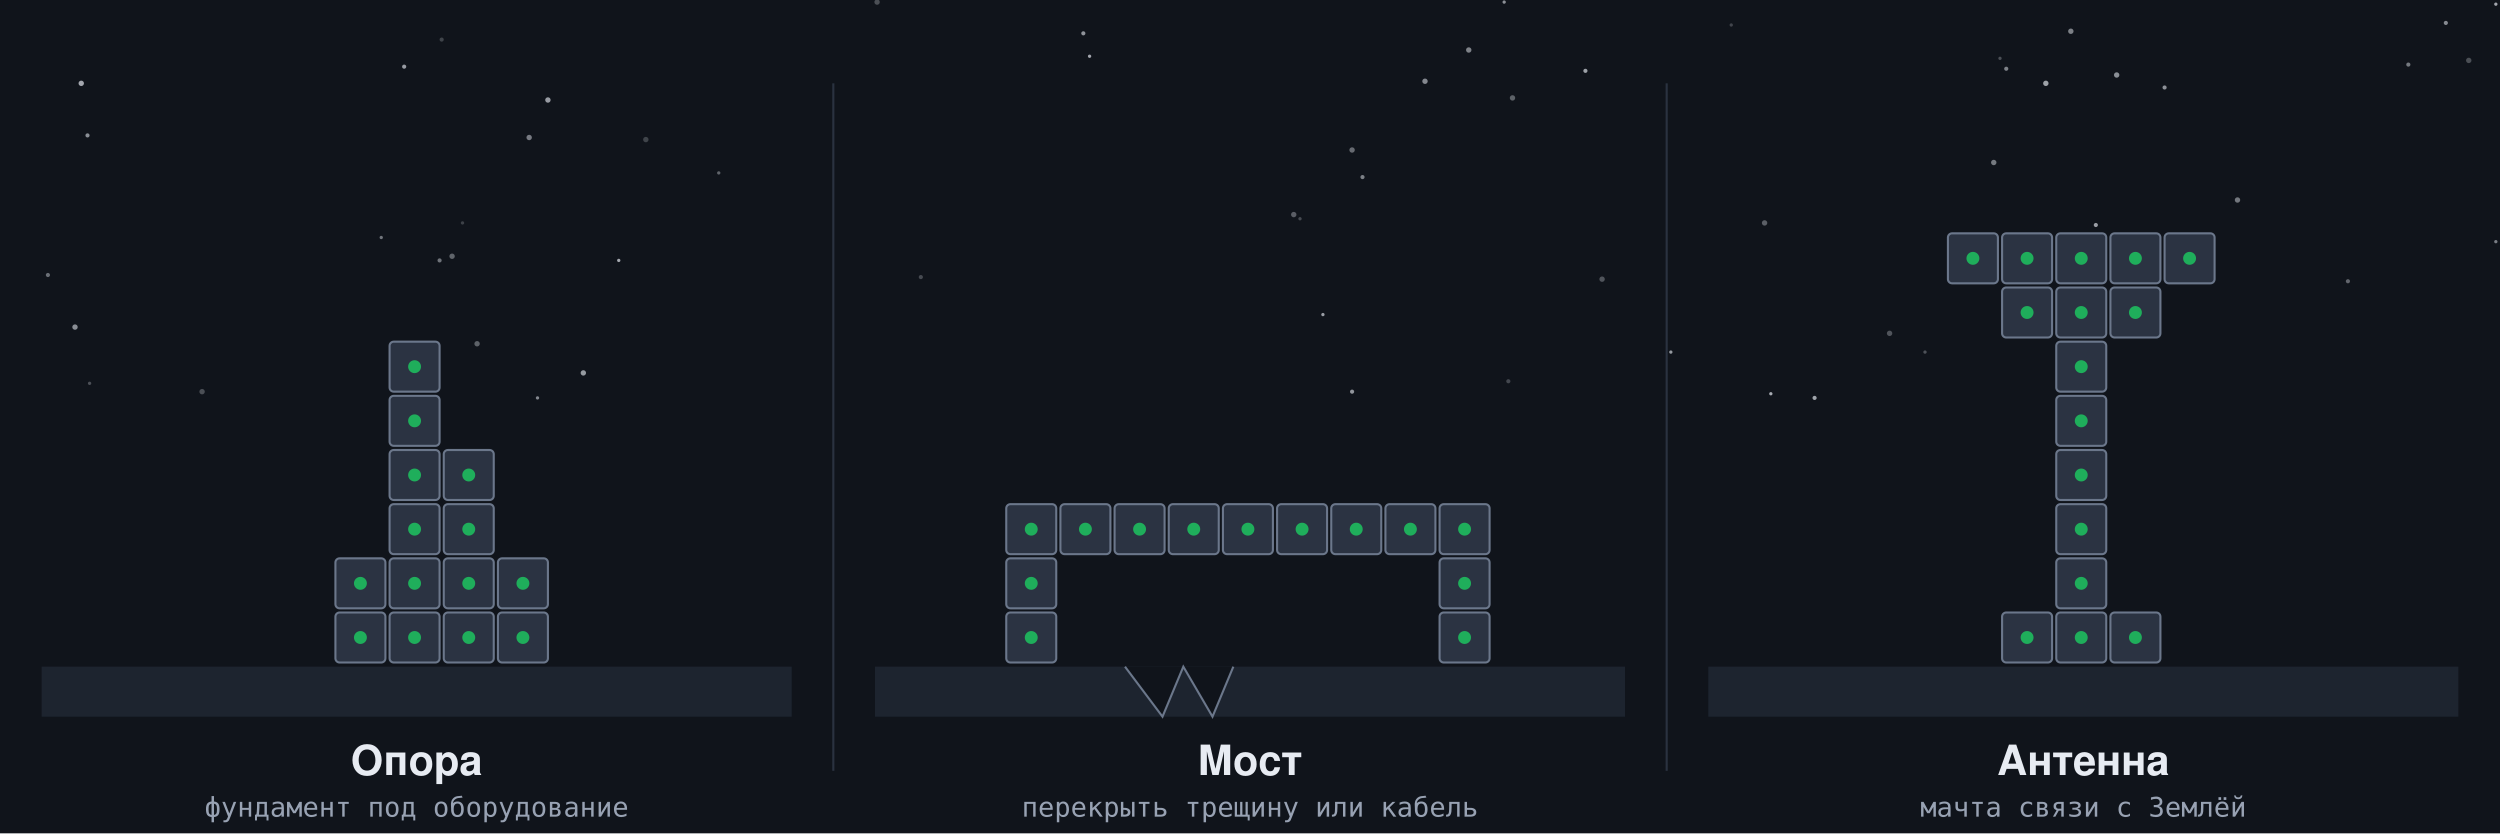
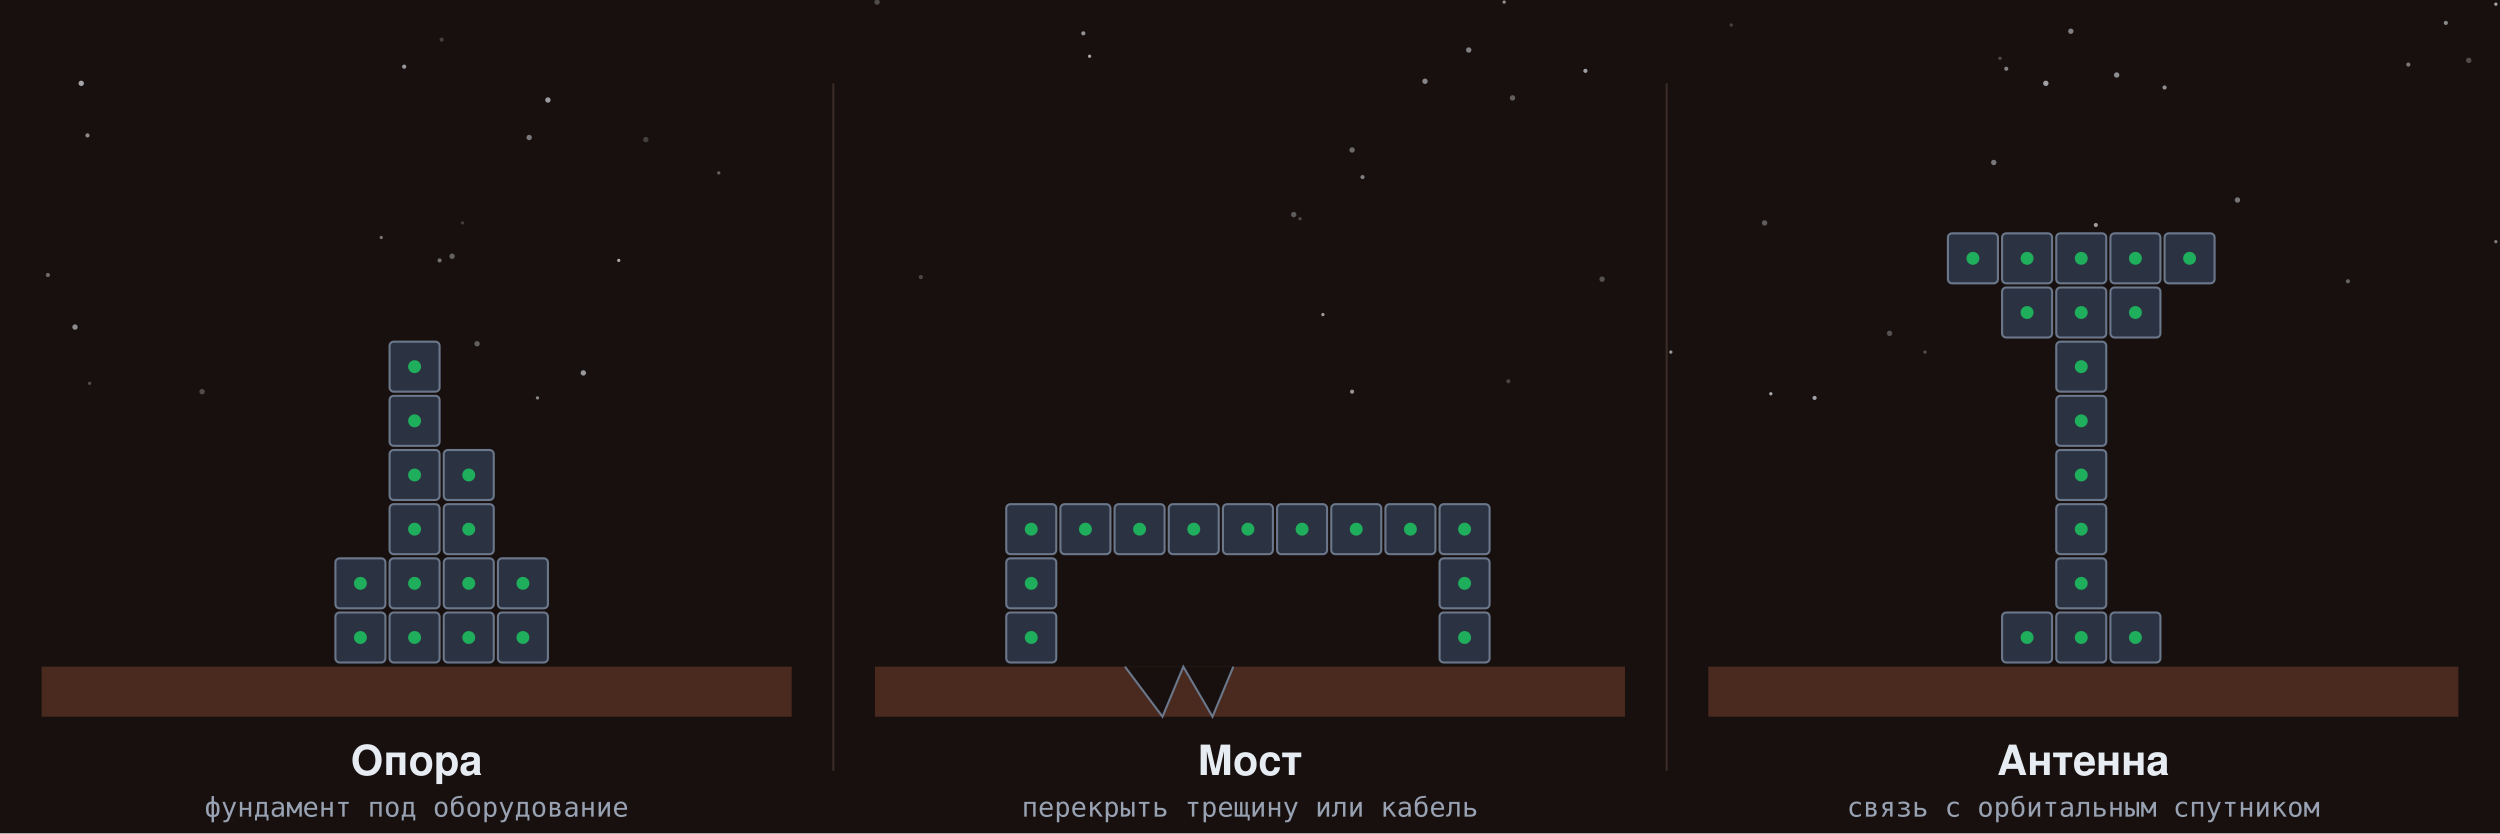
<svg xmlns="http://www.w3.org/2000/svg" viewBox="0 0 1200 400" width="1200" height="400" role="img" aria-label="Из чего рой собирает конструкции">
-   <rect width="1200" height="400" fill="#10141b" />
+   <rect width="1200" height="400" fill="#17100e" />
  <circle cx="1016" cy="36" r="1.3" fill="#e7ebf2" opacity="0.57" />
  <circle cx="907" cy="160" r="1.3" fill="#e7ebf2" opacity="0.30" />
  <circle cx="42" cy="65" r="1" fill="#e7ebf2" opacity="0.57" />
  <circle cx="924" cy="169" r="0.8" fill="#e7ebf2" opacity="0.29" />
  <circle cx="258" cy="191" r="0.8" fill="#e7ebf2" opacity="0.54" />
  <circle cx="1174" cy="11" r="1" fill="#e7ebf2" opacity="0.55" />
  <circle cx="802" cy="169" r="0.8" fill="#e7ebf2" opacity="0.62" />
  <circle cx="957" cy="78" r="1.3" fill="#e7ebf2" opacity="0.47" />
  <circle cx="649" cy="72" r="1.3" fill="#e7ebf2" opacity="0.40" />
  <circle cx="43" cy="184" r="0.8" fill="#e7ebf2" opacity="0.28" />
  <circle cx="263" cy="48" r="1.3" fill="#e7ebf2" opacity="0.63" />
  <circle cx="1127" cy="135" r="1" fill="#e7ebf2" opacity="0.38" />
  <circle cx="850" cy="189" r="0.8" fill="#e7ebf2" opacity="0.70" />
  <circle cx="222" cy="107" r="0.8" fill="#e7ebf2" opacity="0.21" />
  <circle cx="229" cy="165" r="1.3" fill="#e7ebf2" opacity="0.36" />
  <circle cx="649" cy="188" r="1" fill="#e7ebf2" opacity="0.60" />
  <circle cx="963" cy="33" r="1" fill="#e7ebf2" opacity="0.51" />
  <circle cx="421" cy="1" r="1.3" fill="#e7ebf2" opacity="0.27" />
  <circle cx="36" cy="157" r="1.3" fill="#e7ebf2" opacity="0.56" />
  <circle cx="254" cy="66" r="1.3" fill="#e7ebf2" opacity="0.48" />
  <circle cx="1074" cy="96" r="1.3" fill="#e7ebf2" opacity="0.46" />
  <circle cx="217" cy="123" r="1.3" fill="#e7ebf2" opacity="0.37" />
  <circle cx="23" cy="132" r="1" fill="#e7ebf2" opacity="0.42" />
  <circle cx="960" cy="28" r="0.8" fill="#e7ebf2" opacity="0.27" />
  <circle cx="726" cy="47" r="1.3" fill="#e7ebf2" opacity="0.36" />
  <circle cx="761" cy="34" r="1" fill="#e7ebf2" opacity="0.66" />
  <circle cx="1004" cy="132" r="1.3" fill="#e7ebf2" opacity="0.67" />
  <circle cx="310" cy="67" r="1.3" fill="#e7ebf2" opacity="0.22" />
  <circle cx="183" cy="114" r="0.8" fill="#e7ebf2" opacity="0.45" />
  <circle cx="994" cy="15" r="1.3" fill="#e7ebf2" opacity="0.50" />
  <circle cx="1185" cy="29" r="1.3" fill="#e7ebf2" opacity="0.27" />
  <circle cx="1006" cy="108" r="1" fill="#e7ebf2" opacity="0.64" />
  <circle cx="97" cy="188" r="1.3" fill="#e7ebf2" opacity="0.27" />
  <circle cx="211" cy="125" r="1" fill="#e7ebf2" opacity="0.44" />
  <circle cx="1039" cy="42" r="1" fill="#e7ebf2" opacity="0.58" />
  <circle cx="635" cy="151" r="0.8" fill="#e7ebf2" opacity="0.64" />
  <circle cx="345" cy="83" r="0.8" fill="#e7ebf2" opacity="0.37" />
  <circle cx="724" cy="183" r="1" fill="#e7ebf2" opacity="0.24" />
  <circle cx="520" cy="16" r="1" fill="#e7ebf2" opacity="0.59" />
  <circle cx="39" cy="40" r="1.3" fill="#e7ebf2" opacity="0.68" />
  <circle cx="982" cy="40" r="1.3" fill="#e7ebf2" opacity="0.66" />
  <circle cx="1198" cy="2" r="0.8" fill="#e7ebf2" opacity="0.68" />
  <circle cx="624" cy="105" r="0.8" fill="#e7ebf2" opacity="0.25" />
  <circle cx="769" cy="134" r="1.3" fill="#e7ebf2" opacity="0.30" />
  <circle cx="831" cy="12" r="0.8" fill="#e7ebf2" opacity="0.23" />
  <circle cx="523" cy="27" r="0.8" fill="#e7ebf2" opacity="0.68" />
  <circle cx="621" cy="103" r="1.3" fill="#e7ebf2" opacity="0.34" />
  <circle cx="705" cy="24" r="1.3" fill="#e7ebf2" opacity="0.51" />
  <circle cx="722" cy="1" r="0.8" fill="#e7ebf2" opacity="0.58" />
  <circle cx="654" cy="85" r="1" fill="#e7ebf2" opacity="0.50" />
  <circle cx="1156" cy="31" r="1" fill="#e7ebf2" opacity="0.47" />
  <circle cx="297" cy="125" r="0.8" fill="#e7ebf2" opacity="0.69" />
  <circle cx="1198" cy="116" r="0.8" fill="#e7ebf2" opacity="0.49" />
  <circle cx="684" cy="39" r="1.3" fill="#e7ebf2" opacity="0.54" />
  <circle cx="871" cy="191" r="1" fill="#e7ebf2" opacity="0.67" />
  <circle cx="194" cy="32" r="1" fill="#e7ebf2" opacity="0.63" />
  <circle cx="847" cy="107" r="1.3" fill="#e7ebf2" opacity="0.35" />
  <circle cx="442" cy="133" r="1" fill="#e7ebf2" opacity="0.25" />
  <circle cx="280" cy="179" r="1.3" fill="#e7ebf2" opacity="0.62" />
  <circle cx="212" cy="19" r="1" fill="#e7ebf2" opacity="0.22" />
-   <rect x="20.0" y="320" width="360.0" height="24" fill="#1d242f" />
+   <rect x="20.0" y="320" width="360.0" height="24" fill="#4a2a1e" />
  <rect x="187.0" y="294" width="24" height="24" rx="2.0" fill="#2b3342" stroke="#6b778b" stroke-width="1.0" />
  <circle cx="199.0" cy="306.0" r="3.1" fill="#1fae5b" />
  <rect x="187.0" y="268" width="24" height="24" rx="2.0" fill="#2b3342" stroke="#6b778b" stroke-width="1.0" />
  <circle cx="199.0" cy="280.0" r="3.1" fill="#1fae5b" />
  <rect x="187.0" y="242" width="24" height="24" rx="2.0" fill="#2b3342" stroke="#6b778b" stroke-width="1.0" />
  <circle cx="199.0" cy="254.0" r="3.1" fill="#1fae5b" />
  <rect x="187.0" y="216" width="24" height="24" rx="2.0" fill="#2b3342" stroke="#6b778b" stroke-width="1.0" />
  <circle cx="199.0" cy="228.0" r="3.1" fill="#1fae5b" />
  <rect x="187.0" y="190" width="24" height="24" rx="2.0" fill="#2b3342" stroke="#6b778b" stroke-width="1.0" />
  <circle cx="199.0" cy="202.0" r="3.1" fill="#1fae5b" />
  <rect x="187.0" y="164" width="24" height="24" rx="2.0" fill="#2b3342" stroke="#6b778b" stroke-width="1.0" />
  <circle cx="199.0" cy="176.0" r="3.1" fill="#1fae5b" />
  <rect x="213.0" y="294" width="24" height="24" rx="2.0" fill="#2b3342" stroke="#6b778b" stroke-width="1.0" />
  <circle cx="225.0" cy="306.0" r="3.1" fill="#1fae5b" />
  <rect x="213.0" y="268" width="24" height="24" rx="2.0" fill="#2b3342" stroke="#6b778b" stroke-width="1.0" />
  <circle cx="225.0" cy="280.0" r="3.1" fill="#1fae5b" />
  <rect x="213.0" y="242" width="24" height="24" rx="2.0" fill="#2b3342" stroke="#6b778b" stroke-width="1.0" />
  <circle cx="225.0" cy="254.0" r="3.1" fill="#1fae5b" />
  <rect x="213.0" y="216" width="24" height="24" rx="2.0" fill="#2b3342" stroke="#6b778b" stroke-width="1.0" />
  <circle cx="225.0" cy="228.0" r="3.1" fill="#1fae5b" />
  <rect x="161.0" y="294" width="24" height="24" rx="2.0" fill="#2b3342" stroke="#6b778b" stroke-width="1.0" />
  <circle cx="173.0" cy="306.0" r="3.1" fill="#1fae5b" />
  <rect x="239.0" y="294" width="24" height="24" rx="2.0" fill="#2b3342" stroke="#6b778b" stroke-width="1.0" />
  <circle cx="251.0" cy="306.0" r="3.1" fill="#1fae5b" />
  <rect x="161.0" y="268" width="24" height="24" rx="2.0" fill="#2b3342" stroke="#6b778b" stroke-width="1.0" />
  <circle cx="173.0" cy="280.0" r="3.1" fill="#1fae5b" />
  <rect x="239.0" y="268" width="24" height="24" rx="2.0" fill="#2b3342" stroke="#6b778b" stroke-width="1.0" />
  <circle cx="251.0" cy="280.0" r="3.1" fill="#1fae5b" />
  <text x="200.0" y="372" font-family="Segoe UI, Helvetica, Arial, sans-serif" font-size="20" font-weight="700" fill="#e7ebf2" text-anchor="middle">Опора</text>
  <text x="200.0" y="392" font-family="SFMono-Regular, Consolas, Menlo, monospace" font-size="13" fill="#98a2b3" text-anchor="middle">фундамент под оборудование</text>
-   <line x1="400.0" y1="40" x2="400.0" y2="370" stroke="#2a3240" />
-   <rect x="420.0" y="320" width="360.0" height="24" fill="#1d242f" />
-   <path d="M540.0 320 l18 24 l10 -24 l14 24 l10 -24" fill="#10141b" stroke="#6b778b" />
+   <line x1="400.0" y1="40" x2="400.0" y2="370" stroke="#3b2b26" />
+   <rect x="420.0" y="320" width="360.0" height="24" fill="#4a2a1e" />
+   <path d="M540.0 320 l18 24 l10 -24 l14 24 l10 -24" fill="#17100e" stroke="#6b778b" />
  <rect x="483.0" y="294" width="24" height="24" rx="2.0" fill="#2b3342" stroke="#6b778b" stroke-width="1.0" />
  <circle cx="495.0" cy="306.0" r="3.1" fill="#1fae5b" />
  <rect x="483.0" y="268" width="24" height="24" rx="2.0" fill="#2b3342" stroke="#6b778b" stroke-width="1.0" />
  <circle cx="495.0" cy="280.0" r="3.1" fill="#1fae5b" />
  <rect x="691.0" y="294" width="24" height="24" rx="2.0" fill="#2b3342" stroke="#6b778b" stroke-width="1.0" />
  <circle cx="703.0" cy="306.0" r="3.1" fill="#1fae5b" />
  <rect x="691.0" y="268" width="24" height="24" rx="2.0" fill="#2b3342" stroke="#6b778b" stroke-width="1.0" />
  <circle cx="703.0" cy="280.0" r="3.1" fill="#1fae5b" />
  <rect x="483.0" y="242" width="24" height="24" rx="2.0" fill="#2b3342" stroke="#6b778b" stroke-width="1.0" />
  <circle cx="495.0" cy="254.0" r="3.1" fill="#1fae5b" />
  <rect x="509.0" y="242" width="24" height="24" rx="2.0" fill="#2b3342" stroke="#6b778b" stroke-width="1.0" />
  <circle cx="521.0" cy="254.0" r="3.1" fill="#1fae5b" />
  <rect x="535.0" y="242" width="24" height="24" rx="2.0" fill="#2b3342" stroke="#6b778b" stroke-width="1.0" />
  <circle cx="547.0" cy="254.0" r="3.1" fill="#1fae5b" />
  <rect x="561.0" y="242" width="24" height="24" rx="2.0" fill="#2b3342" stroke="#6b778b" stroke-width="1.0" />
  <circle cx="573.0" cy="254.0" r="3.1" fill="#1fae5b" />
  <rect x="587.0" y="242" width="24" height="24" rx="2.0" fill="#2b3342" stroke="#6b778b" stroke-width="1.0" />
  <circle cx="599.0" cy="254.0" r="3.1" fill="#1fae5b" />
  <rect x="613.0" y="242" width="24" height="24" rx="2.0" fill="#2b3342" stroke="#6b778b" stroke-width="1.0" />
  <circle cx="625.0" cy="254.0" r="3.1" fill="#1fae5b" />
  <rect x="639.0" y="242" width="24" height="24" rx="2.0" fill="#2b3342" stroke="#6b778b" stroke-width="1.0" />
  <circle cx="651.0" cy="254.0" r="3.1" fill="#1fae5b" />
  <rect x="665.0" y="242" width="24" height="24" rx="2.0" fill="#2b3342" stroke="#6b778b" stroke-width="1.0" />
  <circle cx="677.0" cy="254.0" r="3.1" fill="#1fae5b" />
  <rect x="691.0" y="242" width="24" height="24" rx="2.0" fill="#2b3342" stroke="#6b778b" stroke-width="1.0" />
  <circle cx="703.0" cy="254.0" r="3.1" fill="#1fae5b" />
  <text x="600.0" y="372" font-family="Segoe UI, Helvetica, Arial, sans-serif" font-size="20" font-weight="700" fill="#e7ebf2" text-anchor="middle">Мост</text>
  <text x="600.0" y="392" font-family="SFMono-Regular, Consolas, Menlo, monospace" font-size="13" fill="#98a2b3" text-anchor="middle">перекрыть трещину или кабель</text>
-   <line x1="800.0" y1="40" x2="800.0" y2="370" stroke="#2a3240" />
-   <rect x="820.0" y="320" width="360.0" height="24" fill="#1d242f" />
+   <line x1="800.0" y1="40" x2="800.0" y2="370" stroke="#3b2b26" />
+   <rect x="820.0" y="320" width="360.0" height="24" fill="#4a2a1e" />
  <rect x="987.0" y="294" width="24" height="24" rx="2.0" fill="#2b3342" stroke="#6b778b" stroke-width="1.0" />
  <circle cx="999.0" cy="306.0" r="3.1" fill="#1fae5b" />
  <rect x="987.0" y="268" width="24" height="24" rx="2.0" fill="#2b3342" stroke="#6b778b" stroke-width="1.0" />
  <circle cx="999.0" cy="280.0" r="3.1" fill="#1fae5b" />
  <rect x="987.0" y="242" width="24" height="24" rx="2.0" fill="#2b3342" stroke="#6b778b" stroke-width="1.0" />
  <circle cx="999.0" cy="254.0" r="3.1" fill="#1fae5b" />
  <rect x="987.0" y="216" width="24" height="24" rx="2.0" fill="#2b3342" stroke="#6b778b" stroke-width="1.0" />
  <circle cx="999.0" cy="228.0" r="3.1" fill="#1fae5b" />
  <rect x="987.0" y="190" width="24" height="24" rx="2.0" fill="#2b3342" stroke="#6b778b" stroke-width="1.0" />
  <circle cx="999.0" cy="202.0" r="3.1" fill="#1fae5b" />
  <rect x="987.0" y="164" width="24" height="24" rx="2.0" fill="#2b3342" stroke="#6b778b" stroke-width="1.0" />
  <circle cx="999.0" cy="176.0" r="3.1" fill="#1fae5b" />
  <rect x="987.0" y="138" width="24" height="24" rx="2.0" fill="#2b3342" stroke="#6b778b" stroke-width="1.0" />
  <circle cx="999.0" cy="150.0" r="3.1" fill="#1fae5b" />
  <rect x="961.0" y="294" width="24" height="24" rx="2.0" fill="#2b3342" stroke="#6b778b" stroke-width="1.0" />
  <circle cx="973.0" cy="306.0" r="3.1" fill="#1fae5b" />
  <rect x="1013.0" y="294" width="24" height="24" rx="2.0" fill="#2b3342" stroke="#6b778b" stroke-width="1.0" />
  <circle cx="1025.0" cy="306.0" r="3.1" fill="#1fae5b" />
  <rect x="961.0" y="138" width="24" height="24" rx="2.0" fill="#2b3342" stroke="#6b778b" stroke-width="1.0" />
  <circle cx="973.0" cy="150.0" r="3.1" fill="#1fae5b" />
  <rect x="1013.0" y="138" width="24" height="24" rx="2.0" fill="#2b3342" stroke="#6b778b" stroke-width="1.0" />
  <circle cx="1025.0" cy="150.0" r="3.1" fill="#1fae5b" />
  <rect x="935.0" y="112" width="24" height="24" rx="2.0" fill="#2b3342" stroke="#6b778b" stroke-width="1.0" />
  <circle cx="947.0" cy="124.0" r="3.1" fill="#1fae5b" />
  <rect x="1039.0" y="112" width="24" height="24" rx="2.0" fill="#2b3342" stroke="#6b778b" stroke-width="1.0" />
  <circle cx="1051.0" cy="124.0" r="3.1" fill="#1fae5b" />
  <rect x="961.0" y="112" width="24" height="24" rx="2.0" fill="#2b3342" stroke="#6b778b" stroke-width="1.0" />
  <circle cx="973.0" cy="124.0" r="3.1" fill="#1fae5b" />
  <rect x="1013.0" y="112" width="24" height="24" rx="2.0" fill="#2b3342" stroke="#6b778b" stroke-width="1.0" />
  <circle cx="1025.0" cy="124.0" r="3.1" fill="#1fae5b" />
  <rect x="987.0" y="112" width="24" height="24" rx="2.0" fill="#2b3342" stroke="#6b778b" stroke-width="1.0" />
  <circle cx="999.0" cy="124.0" r="3.1" fill="#1fae5b" />
  <text x="1000.0" y="372" font-family="Segoe UI, Helvetica, Arial, sans-serif" font-size="20" font-weight="700" fill="#e7ebf2" text-anchor="middle">Антенна</text>
-   <text x="1000.0" y="392" font-family="SFMono-Regular, Consolas, Menlo, monospace" font-size="13" fill="#98a2b3" text-anchor="middle">мачта связи с Землёй</text>
+   <text x="1000.0" y="392" font-family="SFMono-Regular, Consolas, Menlo, monospace" font-size="13" fill="#98a2b3" text-anchor="middle">связь с орбитальным спутником</text>
</svg>
